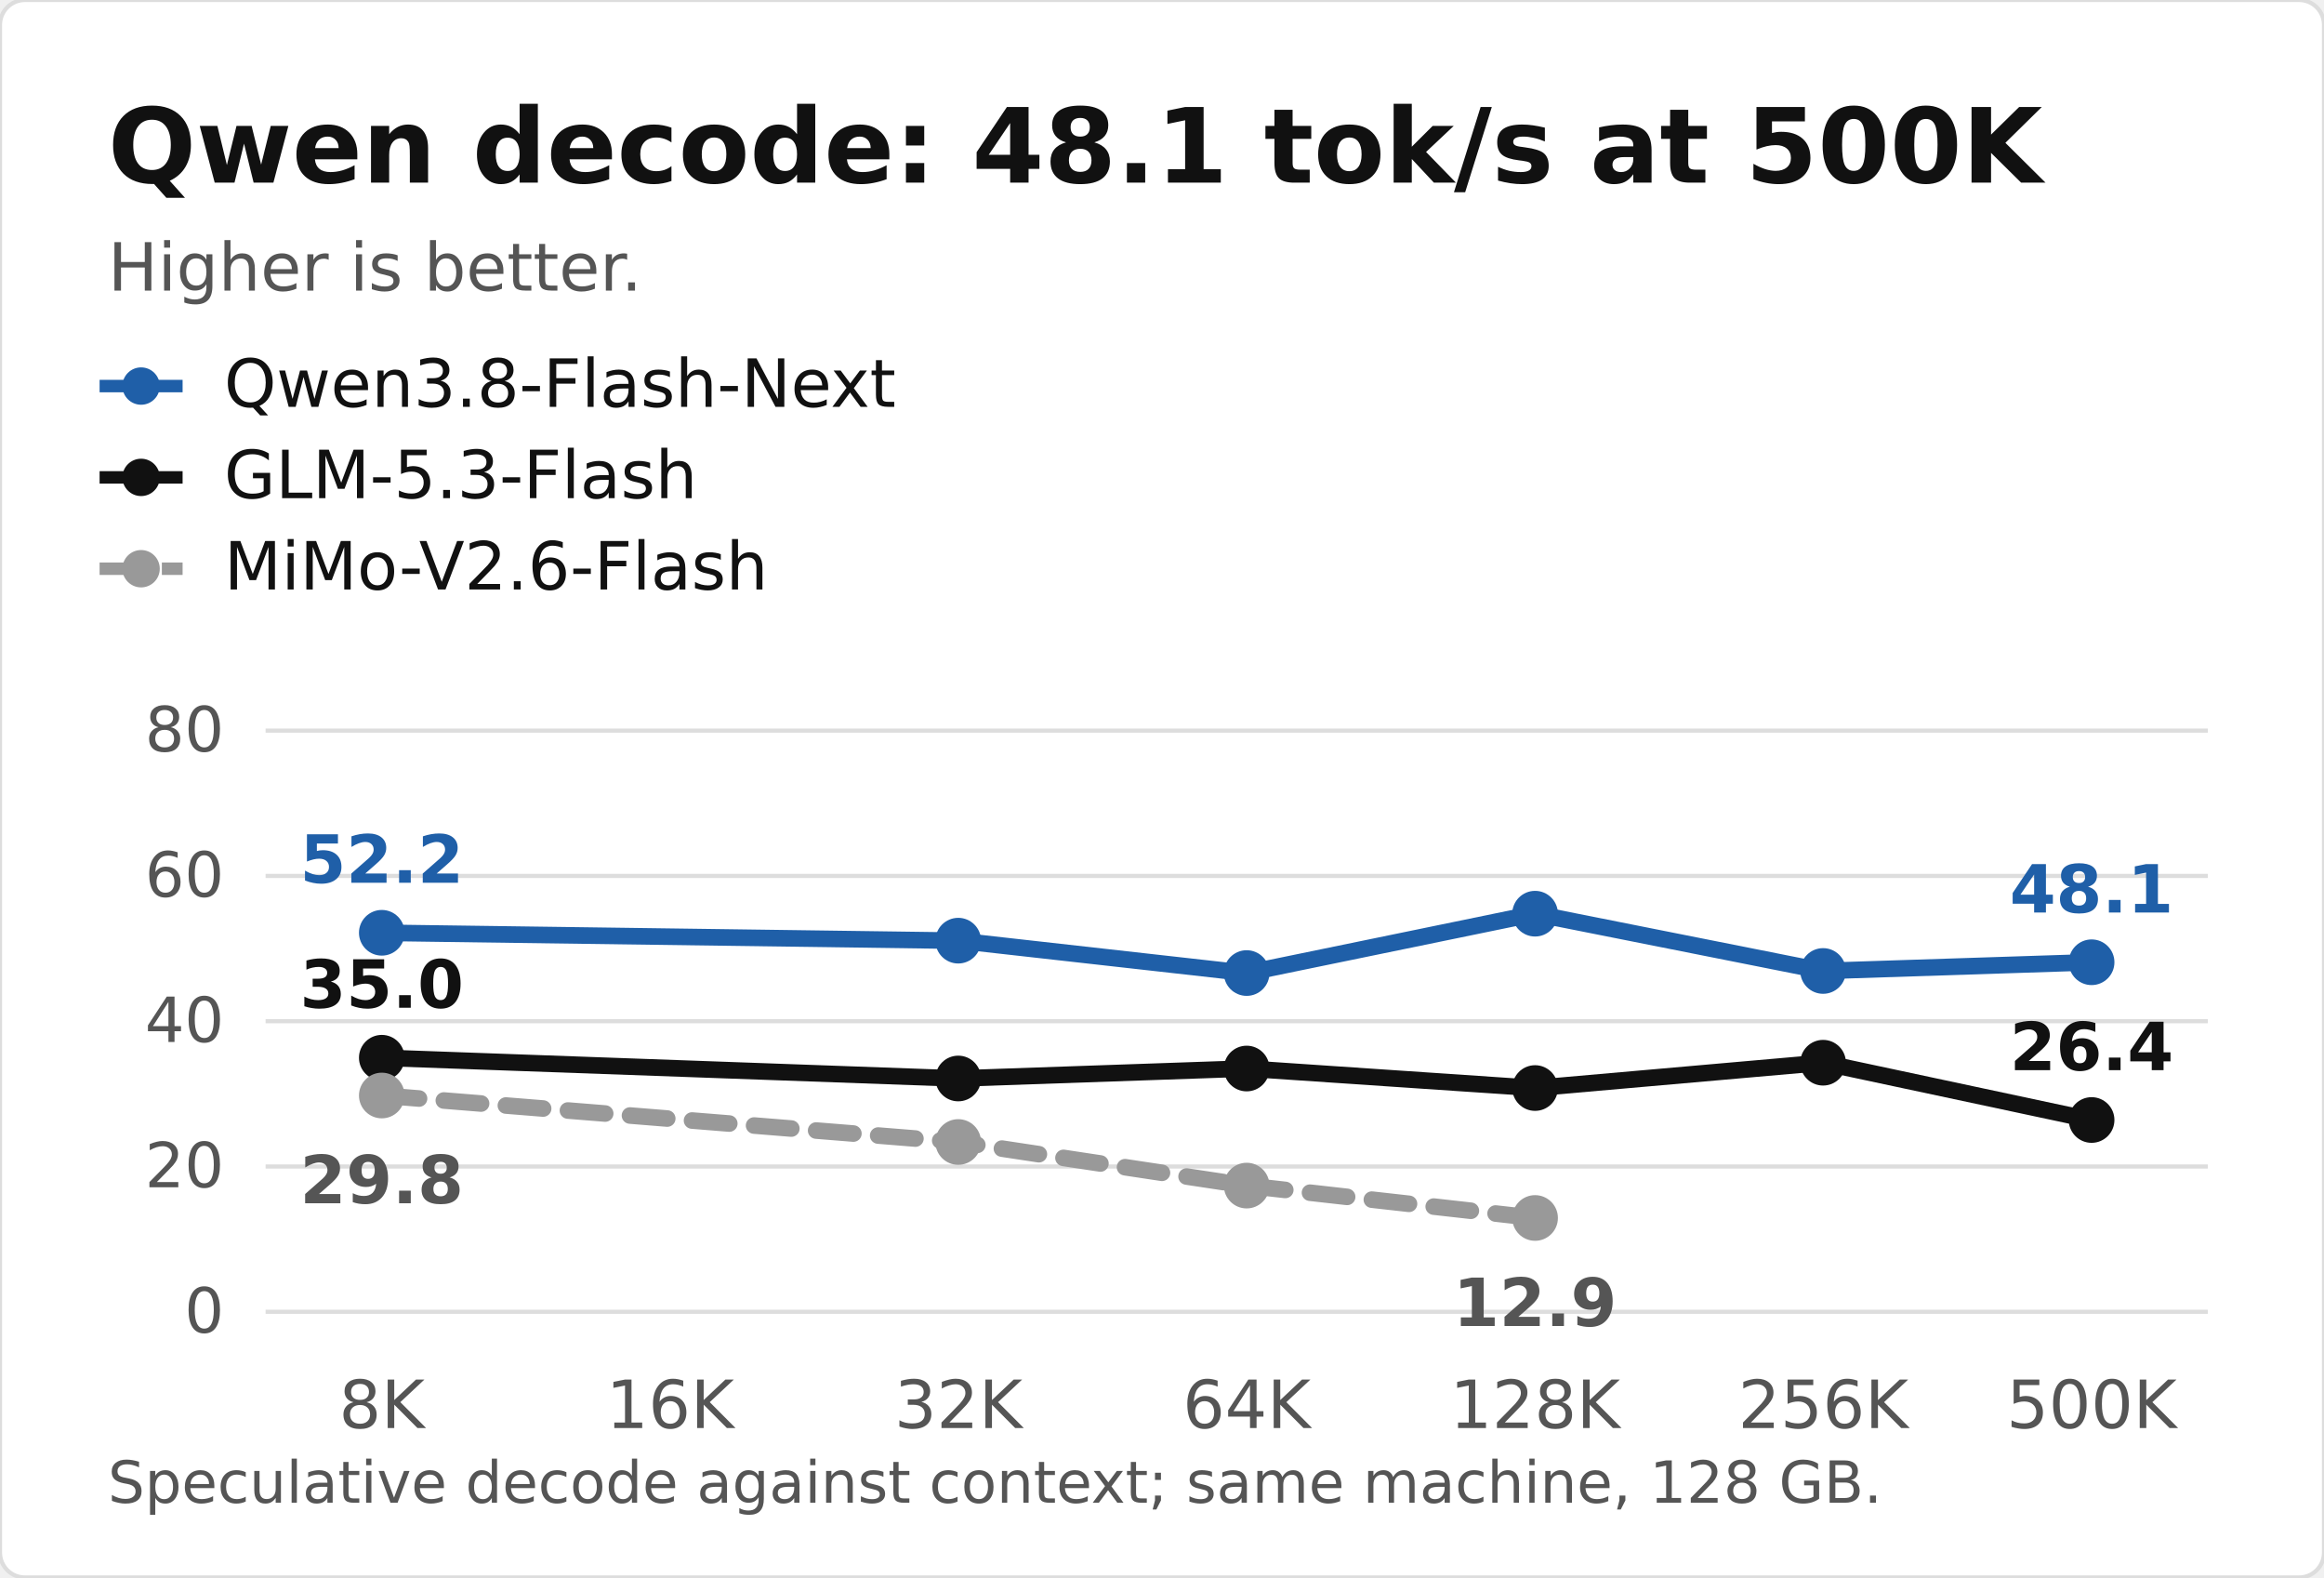
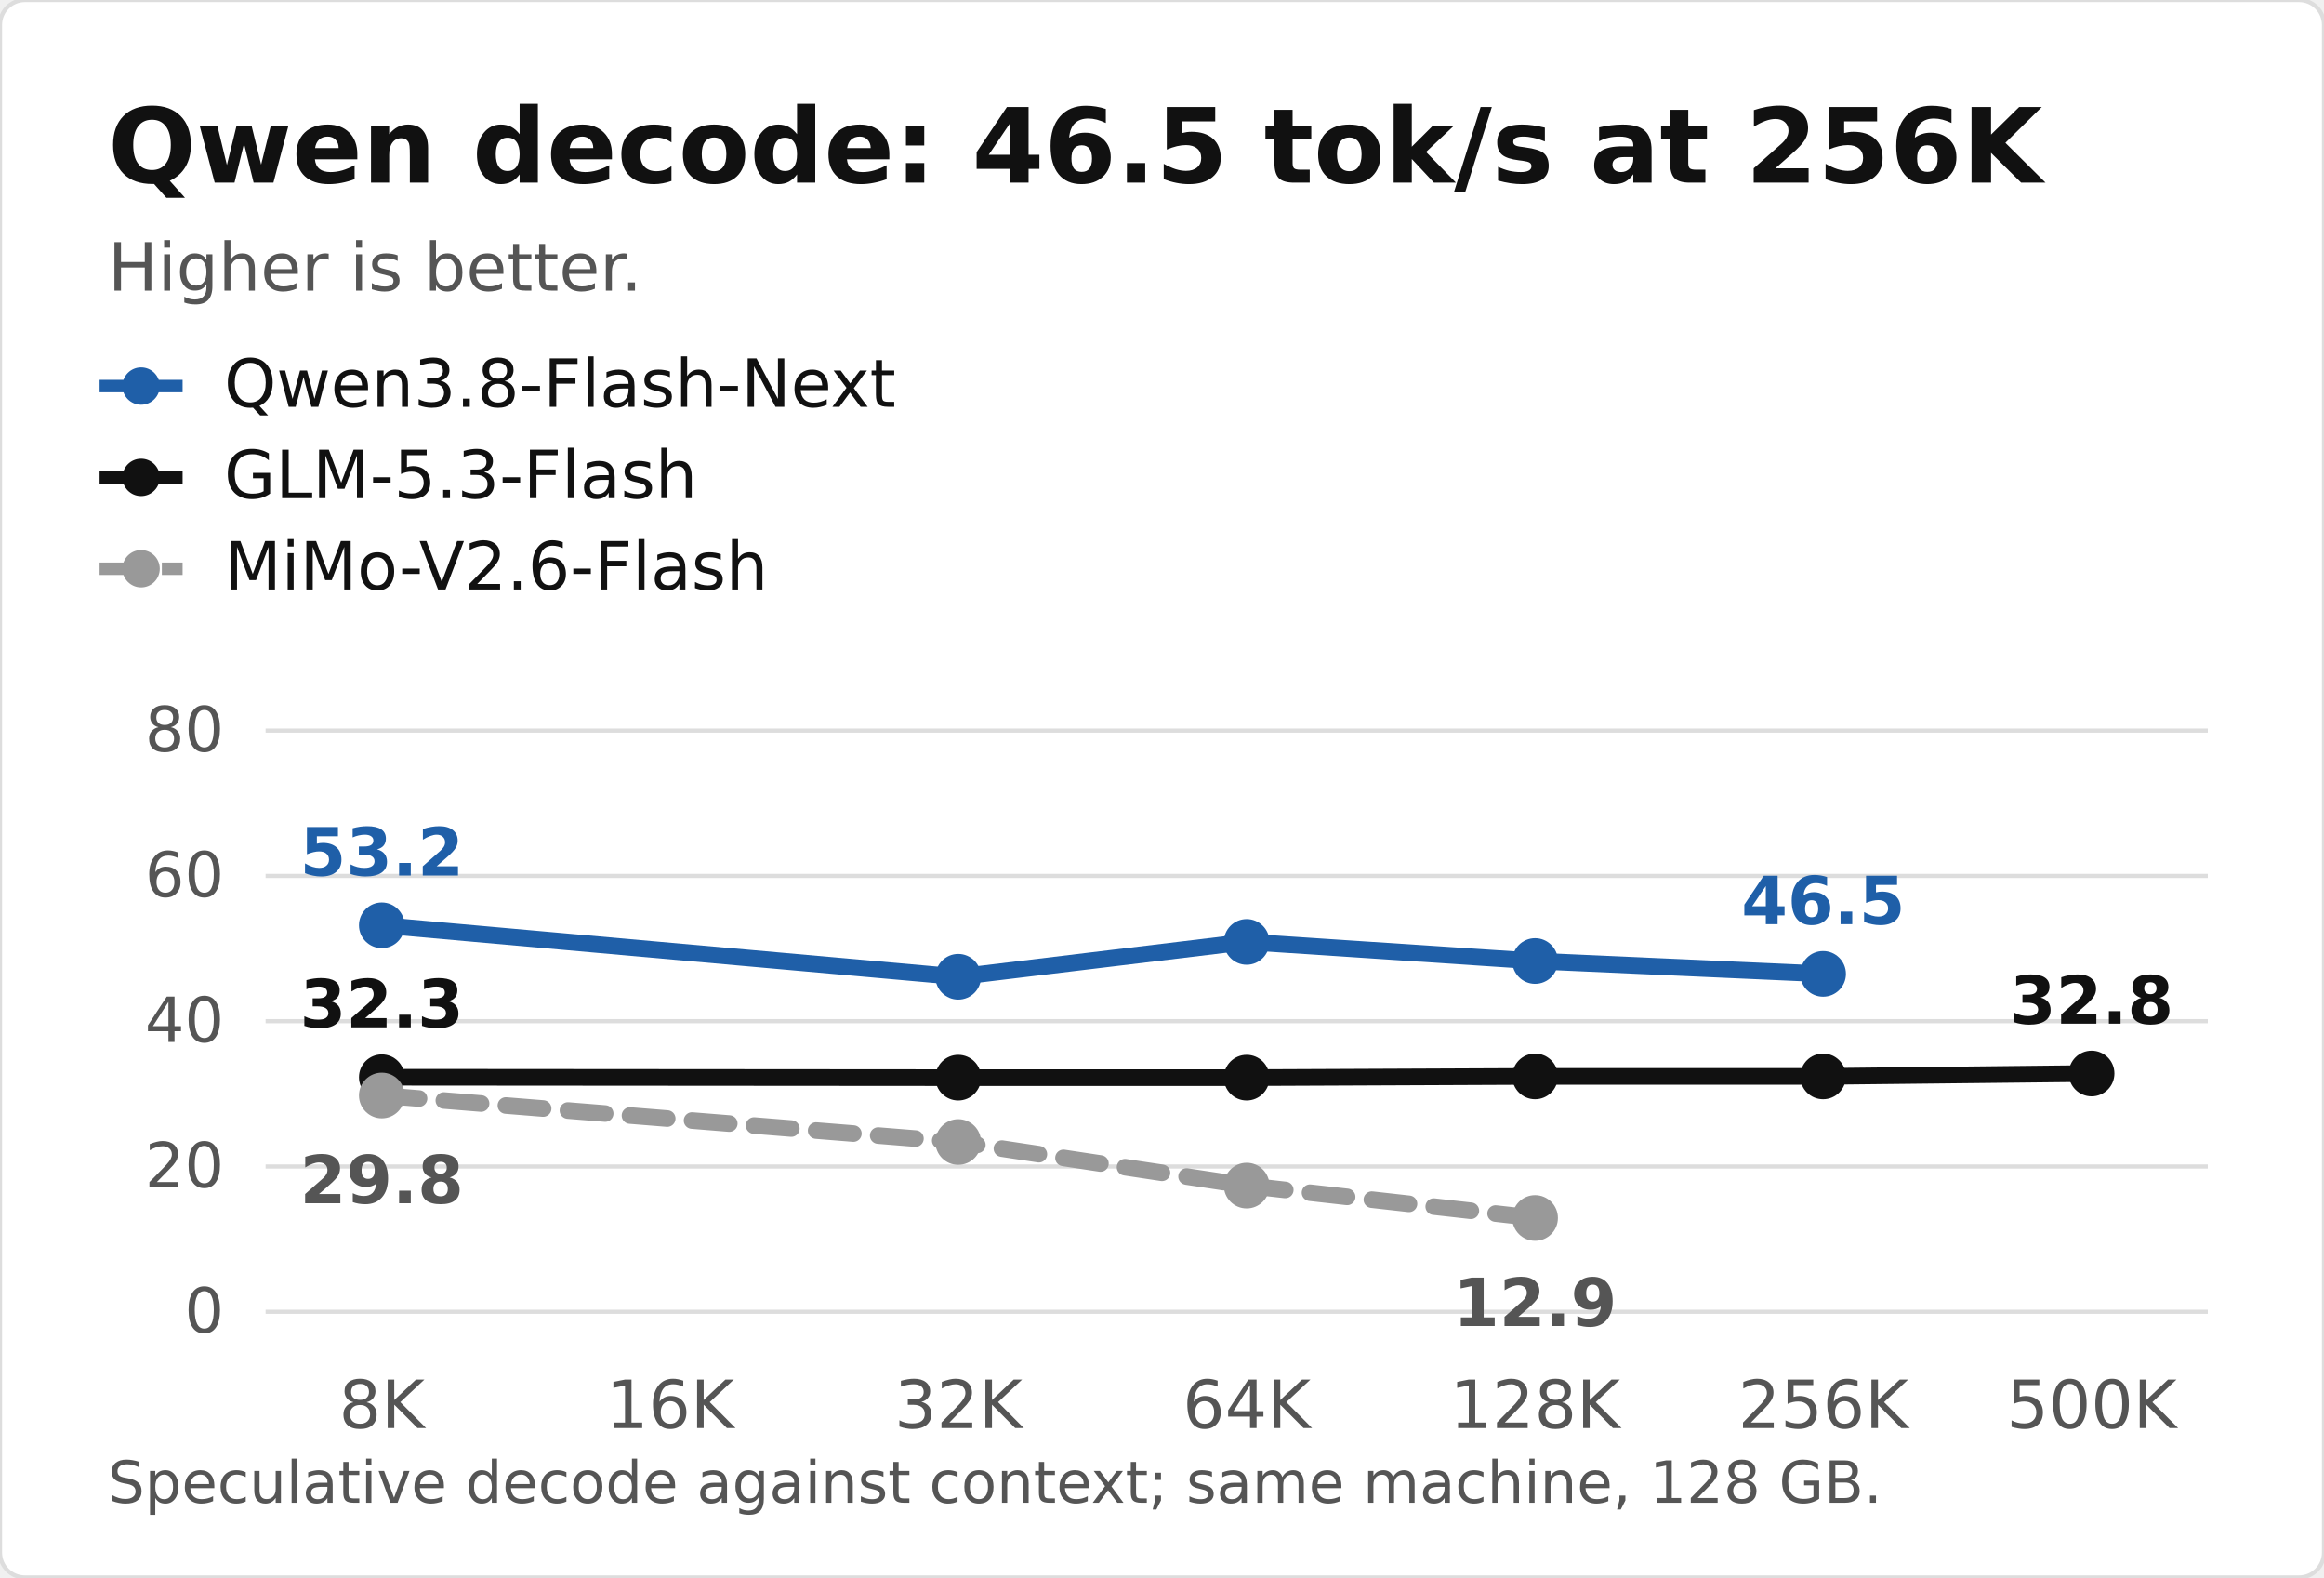
<svg xmlns="http://www.w3.org/2000/svg" width="560" height="380" viewBox="0 0 560 380" font-family="'Ubuntu Sans','DejaVu Sans',Helvetica,Arial,sans-serif">
  <rect width="560" height="380" rx="6" fill="#FFFFFF" stroke="#DDDDDD" />
-   <text x="26" y="44" fill="#111111" font-size="25" text-anchor="start" font-weight="700">Qwen decode: 48.1 tok/s at 500K</text>
+   <text x="26" y="44" fill="#111111" font-size="25" text-anchor="start" font-weight="700">Qwen decode: 46.5 tok/s at 256K</text>
  <text x="26" y="70" fill="#555555" font-size="16" text-anchor="start" font-weight="400">Higher is better.</text>
  <line x1="64" x2="532" y1="316.0" y2="316.0" stroke="#DDDDDD" />
  <text x="54" y="321.0" fill="#555555" font-size="15" text-anchor="end" font-weight="400">0</text>
  <line x1="64" x2="532" y1="281.0" y2="281.0" stroke="#DDDDDD" />
  <text x="54" y="286.0" fill="#555555" font-size="15" text-anchor="end" font-weight="400">20</text>
  <line x1="64" x2="532" y1="246.0" y2="246.0" stroke="#DDDDDD" />
  <text x="54" y="251.0" fill="#555555" font-size="15" text-anchor="end" font-weight="400">40</text>
  <line x1="64" x2="532" y1="211.0" y2="211.0" stroke="#DDDDDD" />
  <text x="54" y="216.0" fill="#555555" font-size="15" text-anchor="end" font-weight="400">60</text>
  <line x1="64" x2="532" y1="176.0" y2="176.0" stroke="#DDDDDD" />
  <text x="54" y="181.0" fill="#555555" font-size="15" text-anchor="end" font-weight="400">80</text>
  <text x="92.0" y="344" fill="#555555" font-size="16" text-anchor="middle" font-weight="400">8K</text>
  <text x="161.469" y="344" fill="#555555" font-size="16" text-anchor="middle" font-weight="400">16K</text>
  <text x="230.937" y="344" fill="#555555" font-size="16" text-anchor="middle" font-weight="400">32K</text>
  <text x="300.406" y="344" fill="#555555" font-size="16" text-anchor="middle" font-weight="400">64K</text>
  <text x="369.874" y="344" fill="#555555" font-size="16" text-anchor="middle" font-weight="400">128K</text>
  <text x="439.343" y="344" fill="#555555" font-size="16" text-anchor="middle" font-weight="400">256K</text>
  <text x="504" y="344" fill="#555555" font-size="16" text-anchor="middle" font-weight="400">500K</text>
  <line x1="24" x2="44" y1="93" y2="93" stroke="#1F5FA8" stroke-width="3" />
  <circle cx="34" cy="93" r="4.5" fill="#1F5FA8" />
  <text x="54" y="98" fill="#111111" font-size="16" text-anchor="start" font-weight="400">Qwen3.8-Flash-Next</text>
-   <polyline fill="none" stroke="#1F5FA8" stroke-width="4" stroke-linejoin="round" stroke-linecap="round" points="92.0,224.7 230.9,226.6 300.4,234.4 369.9,220.1 439.3,233.9 504.0,231.8" />
-   <circle cx="92.0" cy="224.7" r="5.5" fill="#1F5FA8" />
-   <text x="92.0" y="212.65" fill="#1F5FA8" font-size="16" text-anchor="middle" font-weight="700">52.2</text>
-   <circle cx="230.9" cy="226.6" r="5.5" fill="#1F5FA8" />
-   <circle cx="300.4" cy="234.4" r="5.5" fill="#1F5FA8" />
-   <circle cx="369.9" cy="220.1" r="5.5" fill="#1F5FA8" />
-   <circle cx="439.3" cy="233.9" r="5.5" fill="#1F5FA8" />
-   <circle cx="504.0" cy="231.8" r="5.5" fill="#1F5FA8" />
-   <text x="504" y="219.825" fill="#1F5FA8" font-size="16" text-anchor="middle" font-weight="700">48.1</text>
+   <polyline fill="none" stroke="#1F5FA8" stroke-width="4" stroke-linejoin="round" stroke-linecap="round" points="92.0,222.9 230.9,235.3 300.4,226.9 369.9,231.5 439.3,234.6" />
+   <circle cx="92.0" cy="222.9" r="5.5" fill="#1F5FA8" />
+   <text x="92.0" y="210.9" fill="#1F5FA8" font-size="16" text-anchor="middle" font-weight="700">53.2</text>
+   <circle cx="230.9" cy="235.3" r="5.5" fill="#1F5FA8" />
+   <circle cx="300.4" cy="226.9" r="5.5" fill="#1F5FA8" />
+   <circle cx="369.9" cy="231.5" r="5.5" fill="#1F5FA8" />
+   <circle cx="439.3" cy="234.6" r="5.5" fill="#1F5FA8" />
+   <text x="439.343" y="222.625" fill="#1F5FA8" font-size="16" text-anchor="middle" font-weight="700">46.5</text>
  <line x1="24" x2="44" y1="115" y2="115" stroke="#111111" stroke-width="3" />
  <circle cx="34" cy="115" r="4.5" fill="#111111" />
  <text x="54" y="120" fill="#111111" font-size="16" text-anchor="start" font-weight="400">GLM-5.3-Flash</text>
-   <polyline fill="none" stroke="#111111" stroke-width="4" stroke-linejoin="round" stroke-linecap="round" points="92.0,254.8 230.9,259.8 300.4,257.4 369.9,262.1 439.3,256.0 504.0,269.8" />
-   <circle cx="92.0" cy="254.8" r="5.5" fill="#111111" />
-   <text x="92.0" y="242.75" fill="#111111" font-size="16" text-anchor="middle" font-weight="700">35.0</text>
-   <circle cx="230.9" cy="259.8" r="5.5" fill="#111111" />
-   <circle cx="300.4" cy="257.4" r="5.5" fill="#111111" />
-   <circle cx="369.9" cy="262.1" r="5.5" fill="#111111" />
-   <circle cx="439.3" cy="256.0" r="5.5" fill="#111111" />
-   <circle cx="504.0" cy="269.8" r="5.5" fill="#111111" />
-   <text x="504" y="257.8" fill="#111111" font-size="16" text-anchor="middle" font-weight="700">26.4</text>
+   <polyline fill="none" stroke="#111111" stroke-width="4" stroke-linejoin="round" stroke-linecap="round" points="92.0,259.5 230.9,259.6 300.4,259.6 369.9,259.3 439.3,259.3 504.0,258.6" />
+   <circle cx="92.0" cy="259.5" r="5.5" fill="#111111" />
+   <text x="92.0" y="247.475" fill="#111111" font-size="16" text-anchor="middle" font-weight="700">32.3</text>
+   <circle cx="230.9" cy="259.6" r="5.5" fill="#111111" />
+   <circle cx="300.4" cy="259.6" r="5.5" fill="#111111" />
+   <circle cx="369.9" cy="259.3" r="5.5" fill="#111111" />
+   <circle cx="439.3" cy="259.3" r="5.5" fill="#111111" />
+   <circle cx="504.0" cy="258.6" r="5.5" fill="#111111" />
+   <text x="504" y="246.6" fill="#111111" font-size="16" text-anchor="middle" font-weight="700">32.8</text>
  <line x1="24" x2="44" y1="137" y2="137" stroke="#999999" stroke-width="3" stroke-dasharray="9 6" />
  <circle cx="34" cy="137" r="4.5" fill="#999999" />
  <text x="54" y="142" fill="#111111" font-size="16" text-anchor="start" font-weight="400">MiMo-V2.6-Flash</text>
  <polyline fill="none" stroke="#999999" stroke-width="4" stroke-linejoin="round" stroke-linecap="round" stroke-dasharray="9 6" points="92.0,263.9 230.9,275.1 300.4,285.6 369.9,293.4" />
  <circle cx="92.0" cy="263.9" r="5.5" fill="#999999" />
  <text x="92.0" y="289.85" fill="#555555" font-size="16" text-anchor="middle" font-weight="700">29.8</text>
  <circle cx="230.9" cy="275.1" r="5.5" fill="#999999" />
  <circle cx="300.4" cy="285.6" r="5.5" fill="#999999" />
  <circle cx="369.9" cy="293.4" r="5.5" fill="#999999" />
  <text x="369.874" y="319.425" fill="#555555" font-size="16" text-anchor="middle" font-weight="700">12.9</text>
  <text x="26" y="362" fill="#555555" font-size="14" text-anchor="start" font-weight="400">Speculative decode against context; same machine, 128 GB.</text>
</svg>
